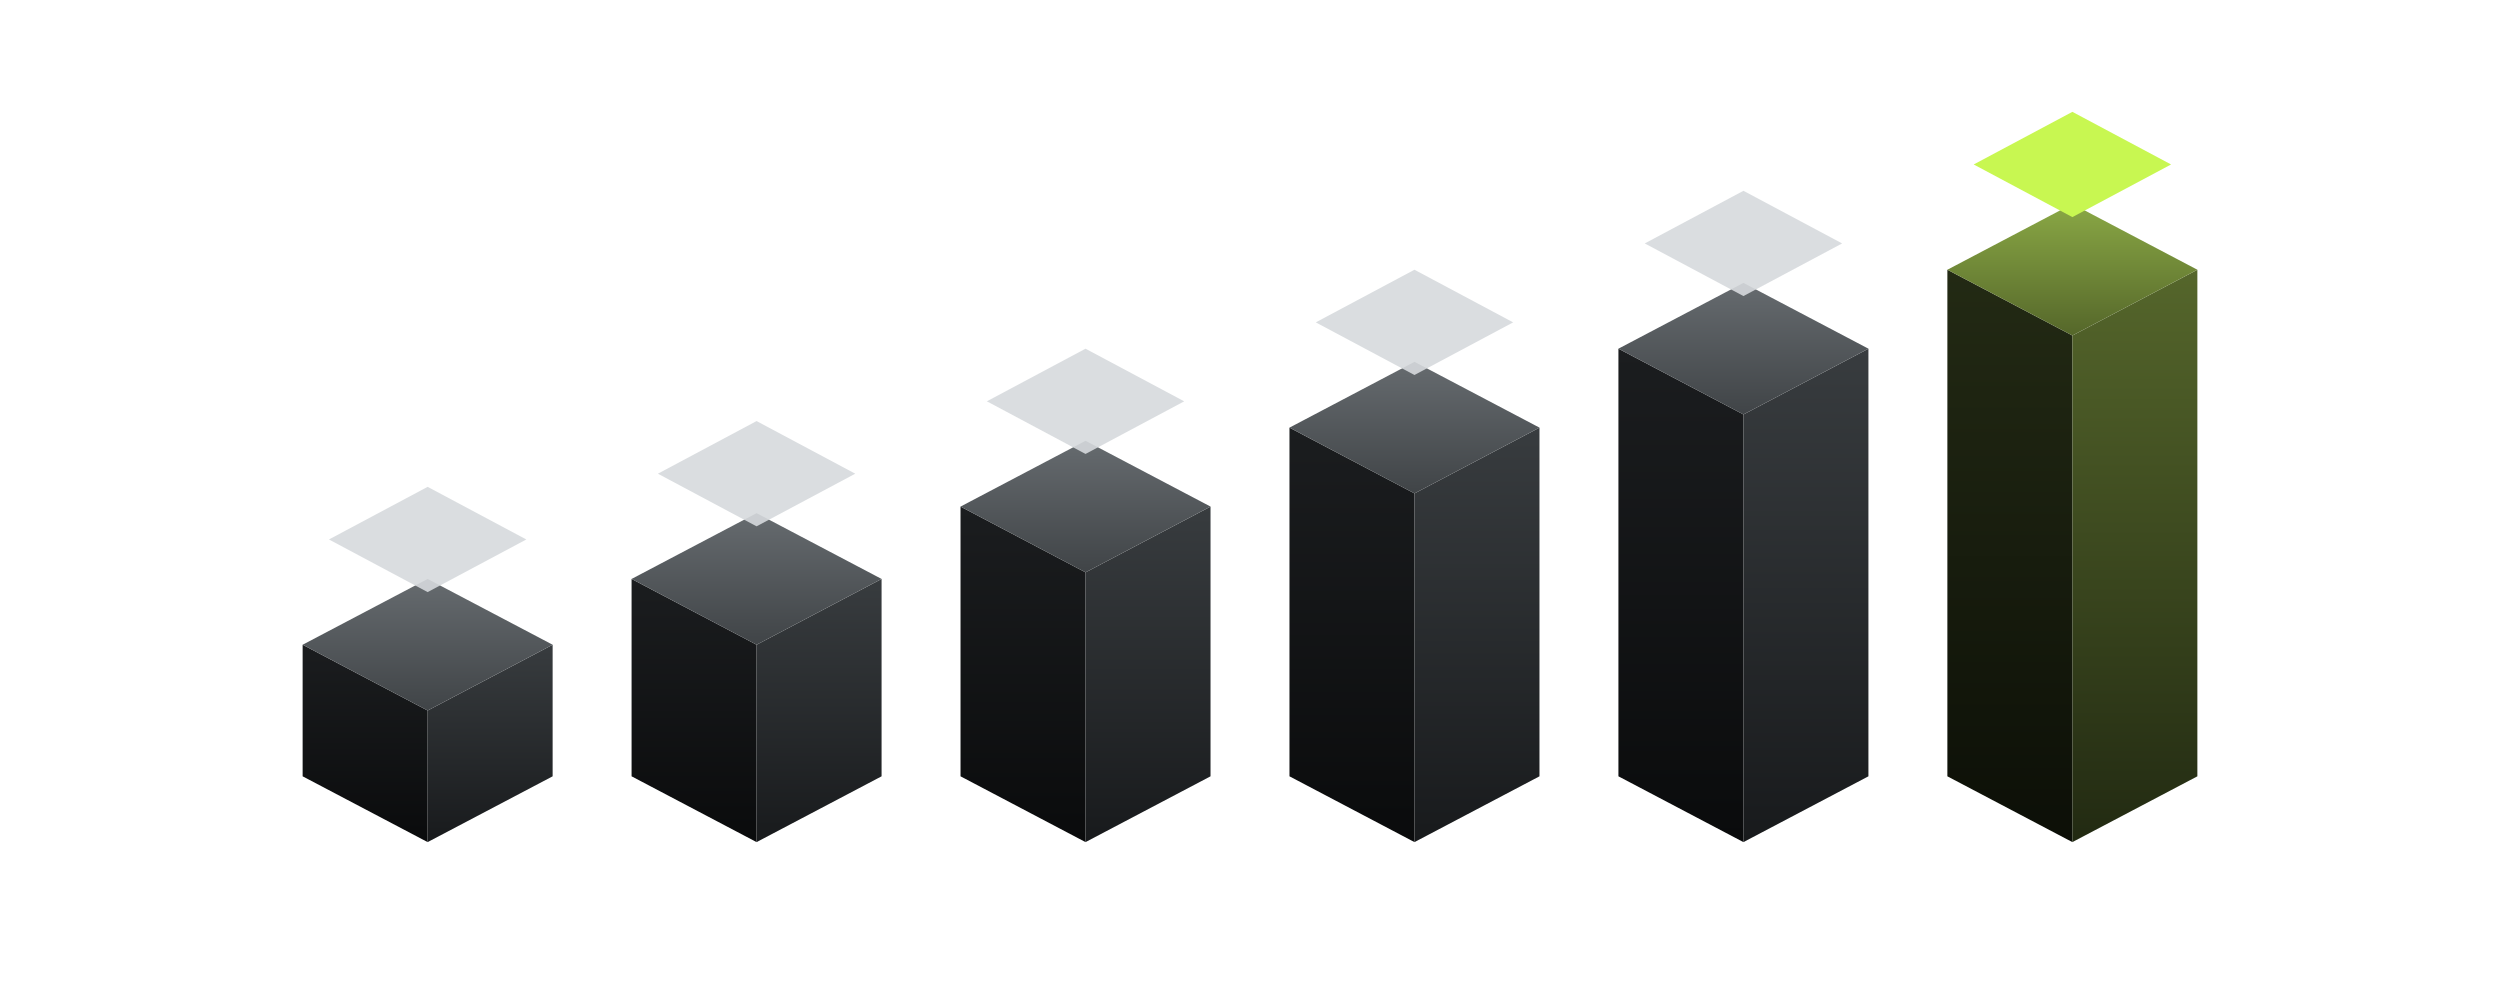
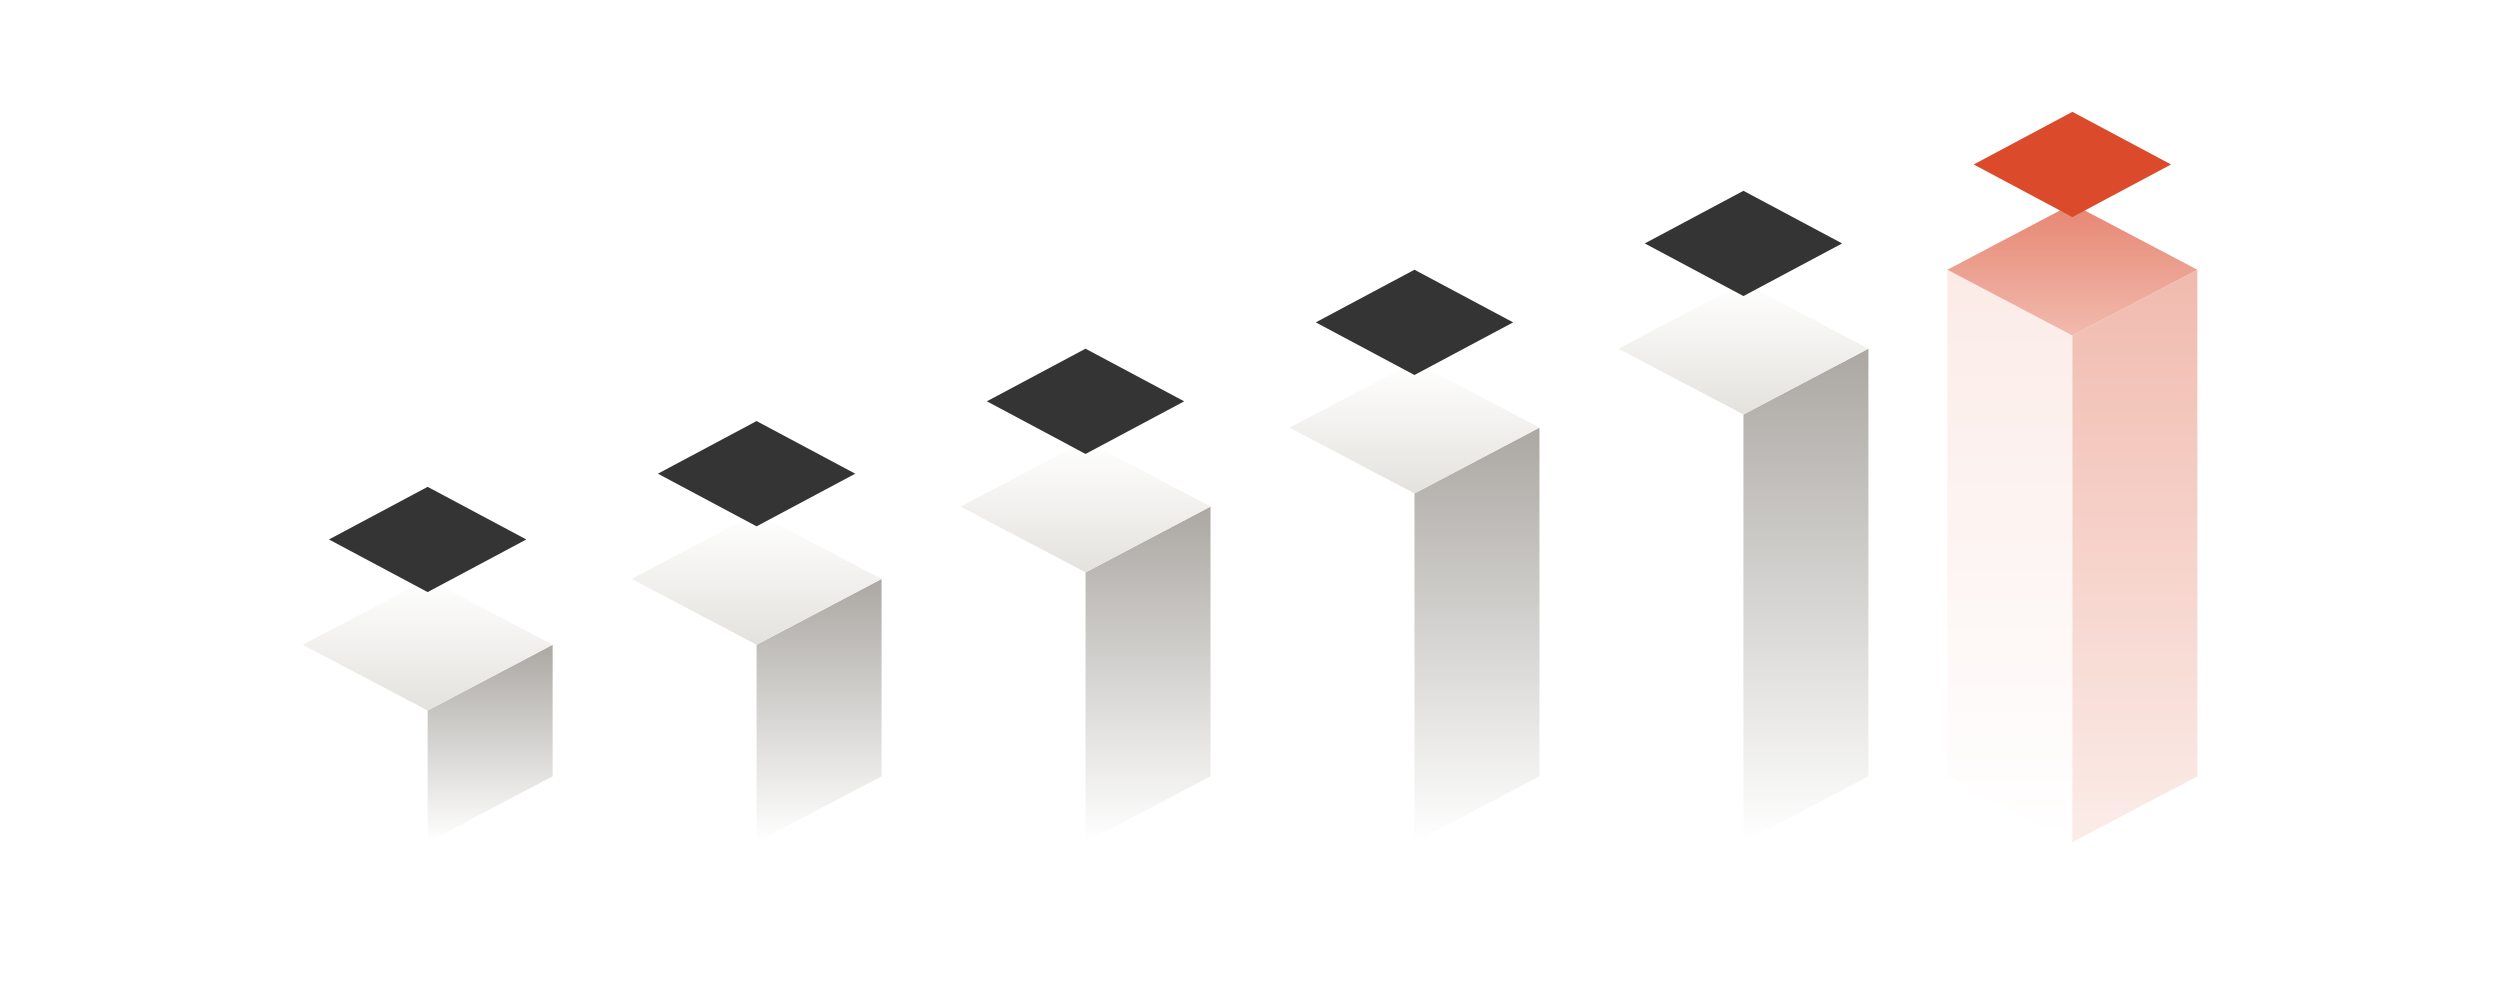
<svg xmlns="http://www.w3.org/2000/svg" preserveAspectRatio="none" overflow="visible" style="display: block;" width="760" height="300" viewBox="0 0 760 300" fill="none">
  <g id="Isometric volume">
    <path id="Vector" d="M92 196L130 216V256L92 236V196Z" fill="url(#paint0_linear_0_4)" />
    <path id="Vector_2" d="M130 216L168 196V236L130 256V216Z" fill="url(#paint1_linear_0_4)" />
    <path id="Vector_3" d="M130 176L168 196L130 216L92 196L130 176Z" fill="url(#paint2_linear_0_4)" />
-     <path id="Vector_4" d="M130 148L160 164L130 180L100 164L130 148Z" fill="#D6DADD" fill-opacity="0.9" />
+     <path id="Vector_4" d="M130 148L160 164L130 180L100 164L130 148Z" fill="#1e1e1e" fill-opacity="0.9" />
    <path id="Vector_5" d="M192 176L230 196V256L192 236V176Z" fill="url(#paint3_linear_0_4)" />
    <path id="Vector_6" d="M230 196L268 176V236L230 256V196Z" fill="url(#paint4_linear_0_4)" />
    <path id="Vector_7" d="M230 156L268 176L230 196L192 176L230 156Z" fill="url(#paint5_linear_0_4)" />
-     <path id="Vector_8" d="M230 128L260 144L230 160L200 144L230 128Z" fill="#D6DADD" fill-opacity="0.9" />
+     <path id="Vector_8" d="M230 128L260 144L230 160L200 144L230 128Z" fill="#1e1e1e" fill-opacity="0.9" />
    <path id="Vector_9" d="M292 154L330 174V256L292 236V154Z" fill="url(#paint6_linear_0_4)" />
    <path id="Vector_10" d="M330 174L368 154V236L330 256V174Z" fill="url(#paint7_linear_0_4)" />
    <path id="Vector_11" d="M330 134L368 154L330 174L292 154L330 134Z" fill="url(#paint8_linear_0_4)" />
-     <path id="Vector_12" d="M330 106L360 122L330 138L300 122L330 106Z" fill="#D6DADD" fill-opacity="0.9" />
+     <path id="Vector_12" d="M330 106L360 122L330 138L300 122L330 106Z" fill="#1e1e1e" fill-opacity="0.9" />
    <path id="Vector_13" d="M392 130L430 150V256L392 236V130Z" fill="url(#paint9_linear_0_4)" />
    <path id="Vector_14" d="M430 150L468 130V236L430 256V150Z" fill="url(#paint10_linear_0_4)" />
    <path id="Vector_15" d="M430 110L468 130L430 150L392 130L430 110Z" fill="url(#paint11_linear_0_4)" />
-     <path id="Vector_16" d="M430 82L460 98L430 114L400 98L430 82Z" fill="#D6DADD" fill-opacity="0.9" />
+     <path id="Vector_16" d="M430 82L460 98L430 114L400 98L430 82Z" fill="#1e1e1e" fill-opacity="0.9" />
    <path id="Vector_17" d="M492 106L530 126V256L492 236V106Z" fill="url(#paint12_linear_0_4)" />
    <path id="Vector_18" d="M530 126L568 106V236L530 256V126Z" fill="url(#paint13_linear_0_4)" />
    <path id="Vector_19" d="M530 86L568 106L530 126L492 106L530 86Z" fill="url(#paint14_linear_0_4)" />
-     <path id="Vector_20" d="M530 58L560 74L530 90L500 74L530 58Z" fill="#D6DADD" fill-opacity="0.9" />
+     <path id="Vector_20" d="M530 58L560 74L530 90L500 74L530 58Z" fill="#1e1e1e" fill-opacity="0.9" />
    <path id="Vector_21" d="M592 82L630 102V256L592 236V82Z" fill="url(#paint15_linear_0_4)" />
    <path id="Vector_22" d="M630 102L668 82V236L630 256V102Z" fill="url(#paint16_linear_0_4)" />
    <path id="Vector_23" d="M630 62L668 82L630 102L592 82L630 62Z" fill="url(#paint17_linear_0_4)" />
-     <path id="Vector_24" d="M630 34L660 50L630 66L600 50L630 34Z" fill="#C8F751" />
+     <path id="Vector_24" d="M630 34L660 50L630 66L600 50L630 34Z" fill="#db4a2b" />
  </g>
  <defs>
    <linearGradient id="paint0_linear_0_4" x1="111" y1="196" x2="111" y2="256" gradientUnits="userSpaceOnUse">
-       <stop stop-color="#1B1D1F" />
-       <stop offset="1" stop-color="#0A0B0C" />
+       <stop stop-color="#ffffff" />
+       <stop offset="1" stop-color="#ffffff" />
    </linearGradient>
    <linearGradient id="paint1_linear_0_4" x1="149" y1="196" x2="149" y2="256" gradientUnits="userSpaceOnUse">
-       <stop stop-color="#383C3F" />
-       <stop offset="1" stop-color="#181A1C" />
+       <stop stop-color="#aba8a3" />
+       <stop offset="1" stop-color="#ffffff" />
    </linearGradient>
    <linearGradient id="paint2_linear_0_4" x1="130" y1="176" x2="130" y2="216" gradientUnits="userSpaceOnUse">
-       <stop stop-color="#666B6F" />
-       <stop offset="1" stop-color="#404447" />
+       <stop stop-color="#ffffff" />
+       <stop offset="1" stop-color="#e4e2dd" />
    </linearGradient>
    <linearGradient id="paint3_linear_0_4" x1="211" y1="176" x2="211" y2="256" gradientUnits="userSpaceOnUse">
-       <stop stop-color="#1B1D1F" />
-       <stop offset="1" stop-color="#0A0B0C" />
+       <stop stop-color="#ffffff" />
+       <stop offset="1" stop-color="#ffffff" />
    </linearGradient>
    <linearGradient id="paint4_linear_0_4" x1="249" y1="176" x2="249" y2="256" gradientUnits="userSpaceOnUse">
-       <stop stop-color="#383C3F" />
-       <stop offset="1" stop-color="#181A1C" />
+       <stop stop-color="#aba8a3" />
+       <stop offset="1" stop-color="#ffffff" />
    </linearGradient>
    <linearGradient id="paint5_linear_0_4" x1="230" y1="156" x2="230" y2="196" gradientUnits="userSpaceOnUse">
-       <stop stop-color="#666B6F" />
-       <stop offset="1" stop-color="#404447" />
+       <stop stop-color="#ffffff" />
+       <stop offset="1" stop-color="#e4e2dd" />
    </linearGradient>
    <linearGradient id="paint6_linear_0_4" x1="311" y1="154" x2="311" y2="256" gradientUnits="userSpaceOnUse">
-       <stop stop-color="#1B1D1F" />
-       <stop offset="1" stop-color="#0A0B0C" />
+       <stop stop-color="#ffffff" />
+       <stop offset="1" stop-color="#ffffff" />
    </linearGradient>
    <linearGradient id="paint7_linear_0_4" x1="349" y1="154" x2="349" y2="256" gradientUnits="userSpaceOnUse">
-       <stop stop-color="#383C3F" />
-       <stop offset="1" stop-color="#181A1C" />
+       <stop stop-color="#aba8a3" />
+       <stop offset="1" stop-color="#ffffff" />
    </linearGradient>
    <linearGradient id="paint8_linear_0_4" x1="330" y1="134" x2="330" y2="174" gradientUnits="userSpaceOnUse">
-       <stop stop-color="#666B6F" />
-       <stop offset="1" stop-color="#404447" />
+       <stop stop-color="#ffffff" />
+       <stop offset="1" stop-color="#e4e2dd" />
    </linearGradient>
    <linearGradient id="paint9_linear_0_4" x1="411" y1="130" x2="411" y2="256" gradientUnits="userSpaceOnUse">
-       <stop stop-color="#1B1D1F" />
-       <stop offset="1" stop-color="#0A0B0C" />
+       <stop stop-color="#ffffff" />
+       <stop offset="1" stop-color="#ffffff" />
    </linearGradient>
    <linearGradient id="paint10_linear_0_4" x1="449" y1="130" x2="449" y2="256" gradientUnits="userSpaceOnUse">
-       <stop stop-color="#383C3F" />
-       <stop offset="1" stop-color="#181A1C" />
+       <stop stop-color="#aba8a3" />
+       <stop offset="1" stop-color="#ffffff" />
    </linearGradient>
    <linearGradient id="paint11_linear_0_4" x1="430" y1="110" x2="430" y2="150" gradientUnits="userSpaceOnUse">
-       <stop stop-color="#666B6F" />
-       <stop offset="1" stop-color="#404447" />
+       <stop stop-color="#ffffff" />
+       <stop offset="1" stop-color="#e4e2dd" />
    </linearGradient>
    <linearGradient id="paint12_linear_0_4" x1="511" y1="106" x2="511" y2="256" gradientUnits="userSpaceOnUse">
-       <stop stop-color="#1B1D1F" />
-       <stop offset="1" stop-color="#0A0B0C" />
+       <stop stop-color="#ffffff" />
+       <stop offset="1" stop-color="#ffffff" />
    </linearGradient>
    <linearGradient id="paint13_linear_0_4" x1="549" y1="106" x2="549" y2="256" gradientUnits="userSpaceOnUse">
-       <stop stop-color="#383C3F" />
-       <stop offset="1" stop-color="#181A1C" />
+       <stop stop-color="#aba8a3" />
+       <stop offset="1" stop-color="#ffffff" />
    </linearGradient>
    <linearGradient id="paint14_linear_0_4" x1="530" y1="86" x2="530" y2="126" gradientUnits="userSpaceOnUse">
-       <stop stop-color="#666B6F" />
-       <stop offset="1" stop-color="#404447" />
+       <stop stop-color="#ffffff" />
+       <stop offset="1" stop-color="#e4e2dd" />
    </linearGradient>
    <linearGradient id="paint15_linear_0_4" x1="611" y1="82" x2="611" y2="256" gradientUnits="userSpaceOnUse">
-       <stop stop-color="#232A14" />
-       <stop offset="1" stop-color="#0C0F07" />
+       <stop stop-color="#fbebe7" />
+       <stop offset="1" stop-color="#ffffff" />
    </linearGradient>
    <linearGradient id="paint16_linear_0_4" x1="649" y1="82" x2="649" y2="256" gradientUnits="userSpaceOnUse">
-       <stop stop-color="#55662B" />
-       <stop offset="1" stop-color="#222A12" />
+       <stop stop-color="#f1baae" />
+       <stop offset="1" stop-color="#fbece8" />
    </linearGradient>
    <linearGradient id="paint17_linear_0_4" x1="630" y1="62" x2="630" y2="102" gradientUnits="userSpaceOnUse">
-       <stop stop-color="#8AA845" />
-       <stop offset="1" stop-color="#55672A" />
+       <stop stop-color="#e78672" />
+       <stop offset="1" stop-color="#f1baae" />
    </linearGradient>
  </defs>
</svg>
